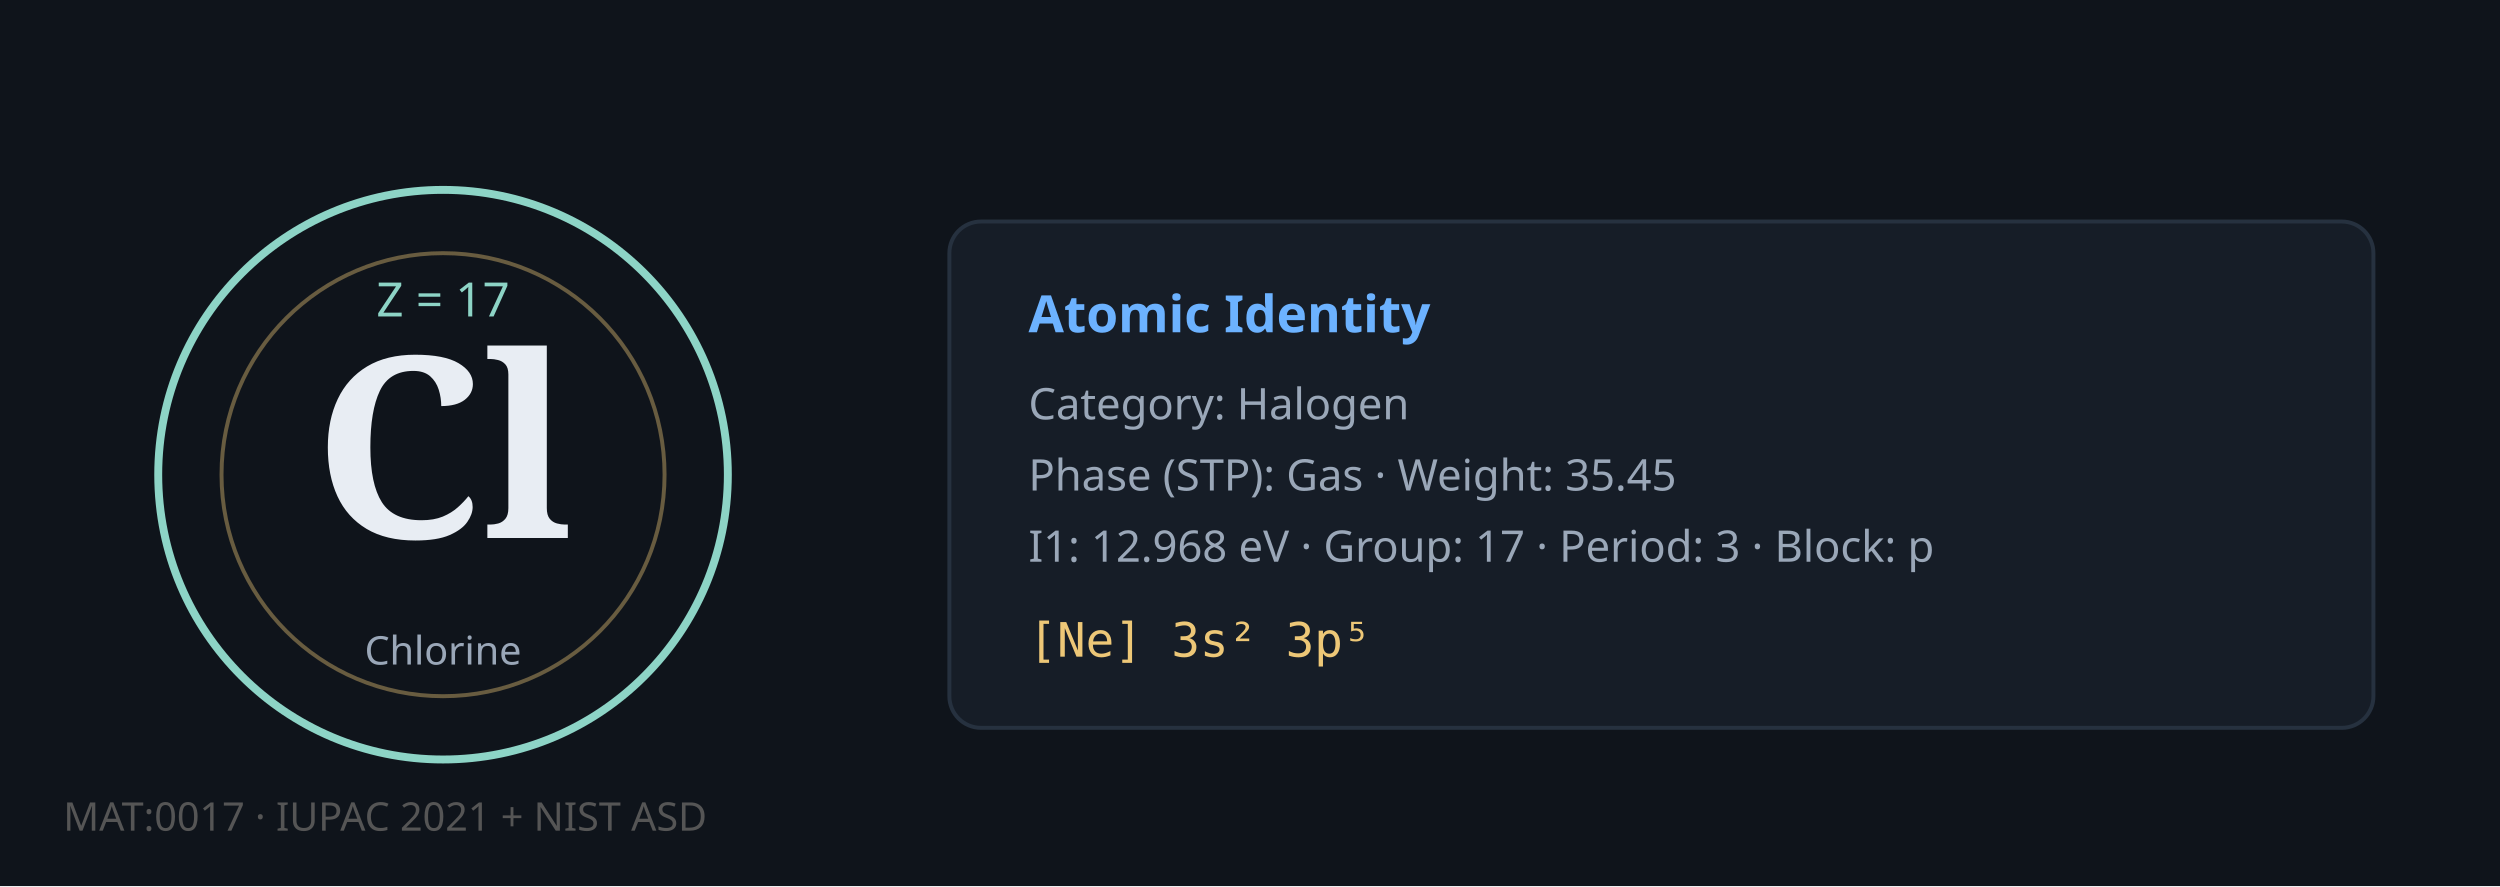
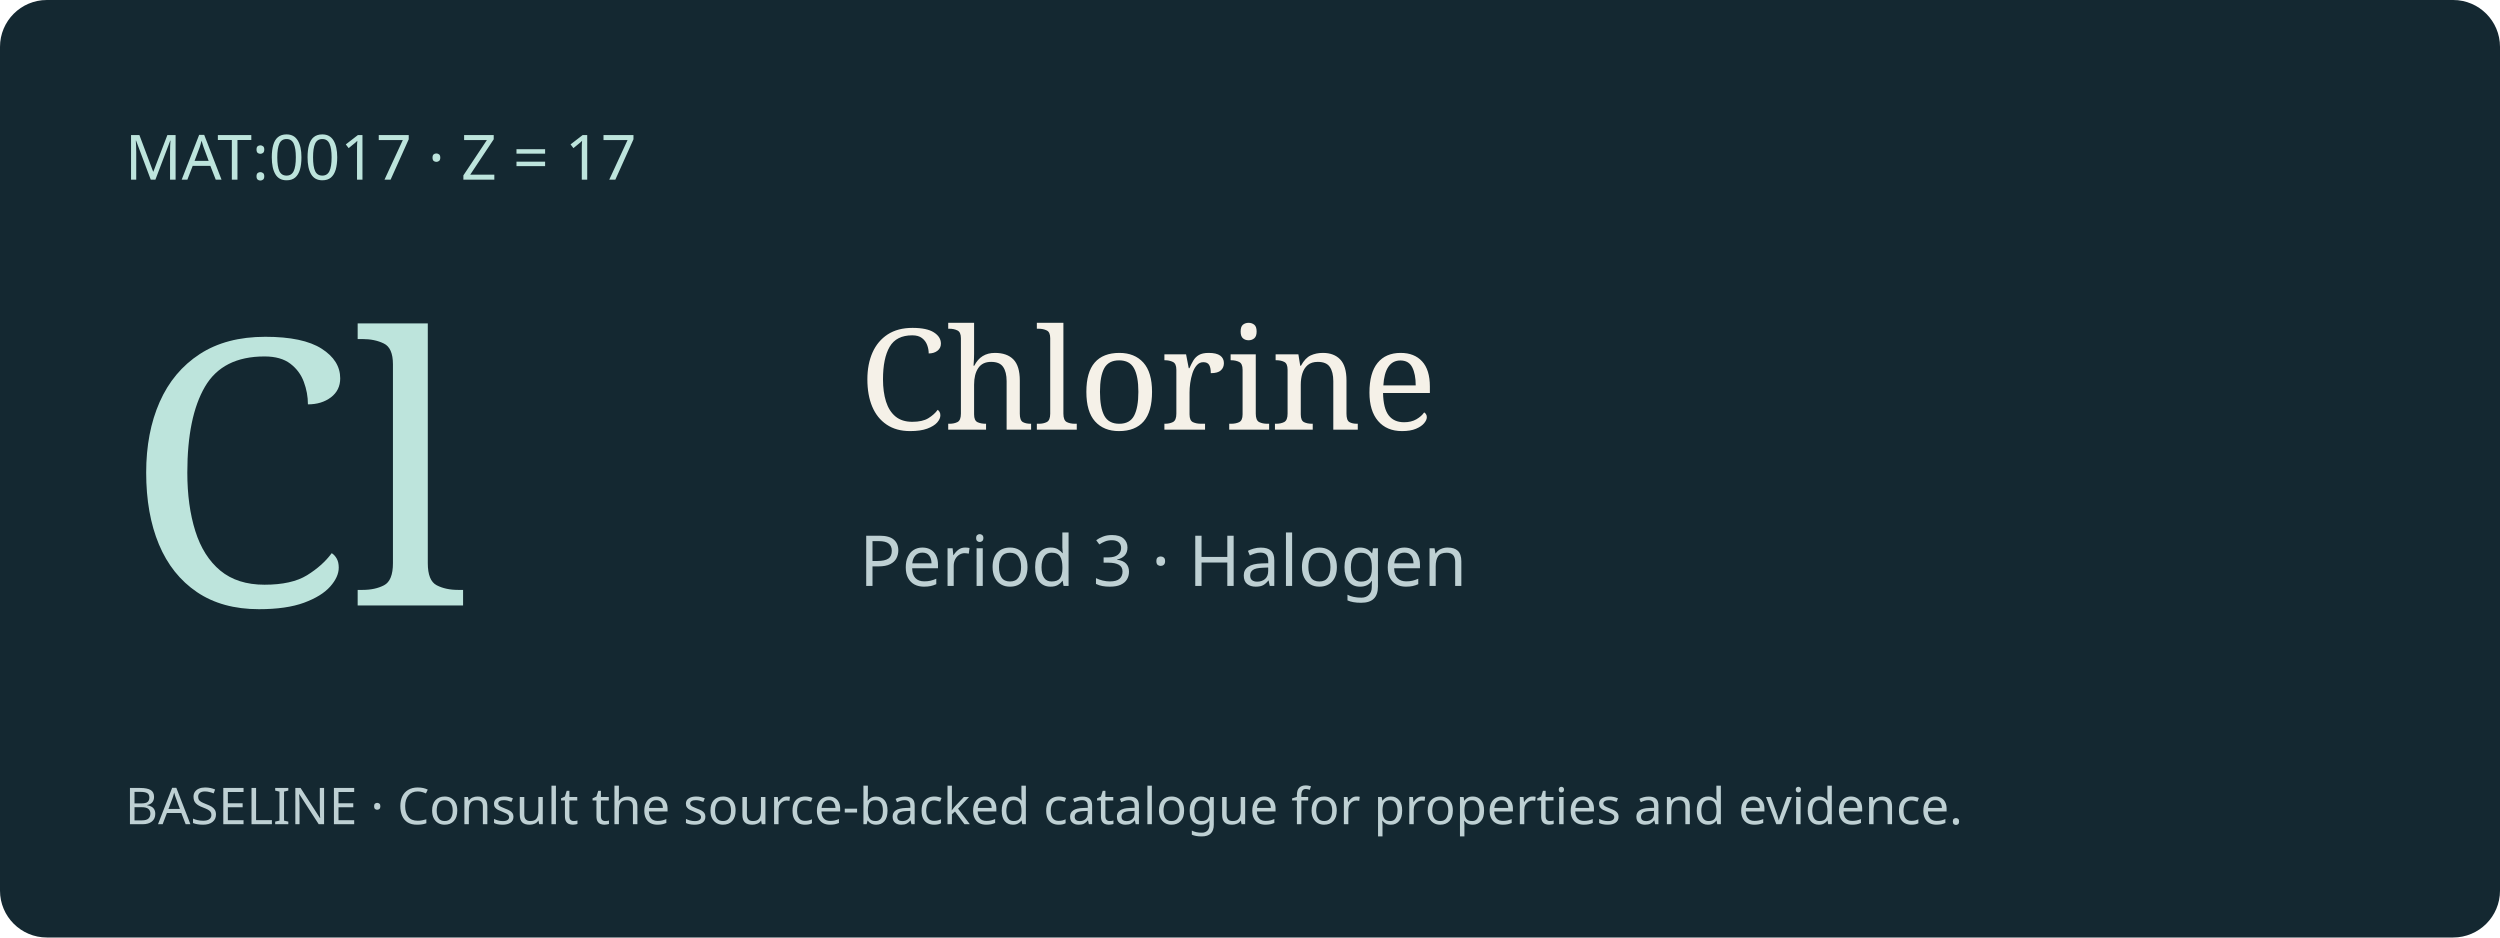
- <svg xmlns="http://www.w3.org/2000/svg" viewBox="0 0 632 224" width="632" height="224" role="img">
-   <rect width="632" height="224" fill="#0f141b" />
-   <circle cx="112" cy="120" r="72" fill="none" stroke="#8dd4c6" stroke-width="2" />
-   <circle cx="112" cy="120" r="56" fill="none" stroke="#edc777" stroke-width="1" opacity="0.4" />
-   <text x="112" y="80" text-anchor="middle" font-family="system-ui,sans-serif" font-size="12" fill="#8dd4c6">Z = 17</text>
-   <text x="112" y="136" text-anchor="middle" font-family="Georgia,serif" font-size="64" font-weight="700" fill="#e8edf3">Cl</text>
-   <text x="112" y="168" text-anchor="middle" font-family="system-ui,sans-serif" font-size="10" fill="#9aa7b8">Chlorine</text>
-   <rect x="240" y="56" width="360" height="128" rx="8" fill="#161d27" stroke="#26313f" />
-   <text x="260" y="84" font-family="system-ui,sans-serif" font-size="13" font-weight="700" fill="#6cb2ff">Atomic Identity</text>
-   <text x="260" y="106" font-family="system-ui,sans-serif" font-size="11" fill="#9aa7b8">Category: Halogen</text>
-   <text x="260" y="124" font-family="system-ui,sans-serif" font-size="11" fill="#9aa7b8">Phase (STP): Gas  ·  Weight: 35.45</text>
-   <text x="260" y="142" font-family="system-ui,sans-serif" font-size="11" fill="#9aa7b8">I1: 12.968 eV  ·  Group: 17  ·  Period: 3  ·  Block: p</text>
-   <text x="260" y="166" font-family="Consolas,monospace" font-size="12" fill="#edc777">[Ne] 3s² 3p⁵</text>
-   <text x="16" y="210" font-family="system-ui,sans-serif" font-size="10" fill="#555">MAT:0017 · IUPAC 2021 + NIST ASD</text>
+ <svg xmlns="http://www.w3.org/2000/svg" viewBox="0 0 640 240" role="img">
+   <rect width="640" height="240" rx="12" fill="#142831" />
+   <text x="32" y="46" fill="#bde4dc" font-family="sans-serif" font-size="16">MAT:0017 · Z = 17</text>
+   <text x="32" y="155" fill="#bde4dc" font-family="serif" font-size="95">Cl</text>
+   <text x="220" y="110" fill="#f5f1e8" font-family="serif" font-size="36">Chlorine</text>
+   <text x="220" y="150" fill="#bed0d3" font-family="sans-serif" font-size="18">Period 3 · Halogen</text>
+   <text x="32" y="211" fill="#bed0d3" font-family="sans-serif" font-size="13">BASELINE · Consult the source-backed catalogue for properties and evidence.</text>
</svg>
